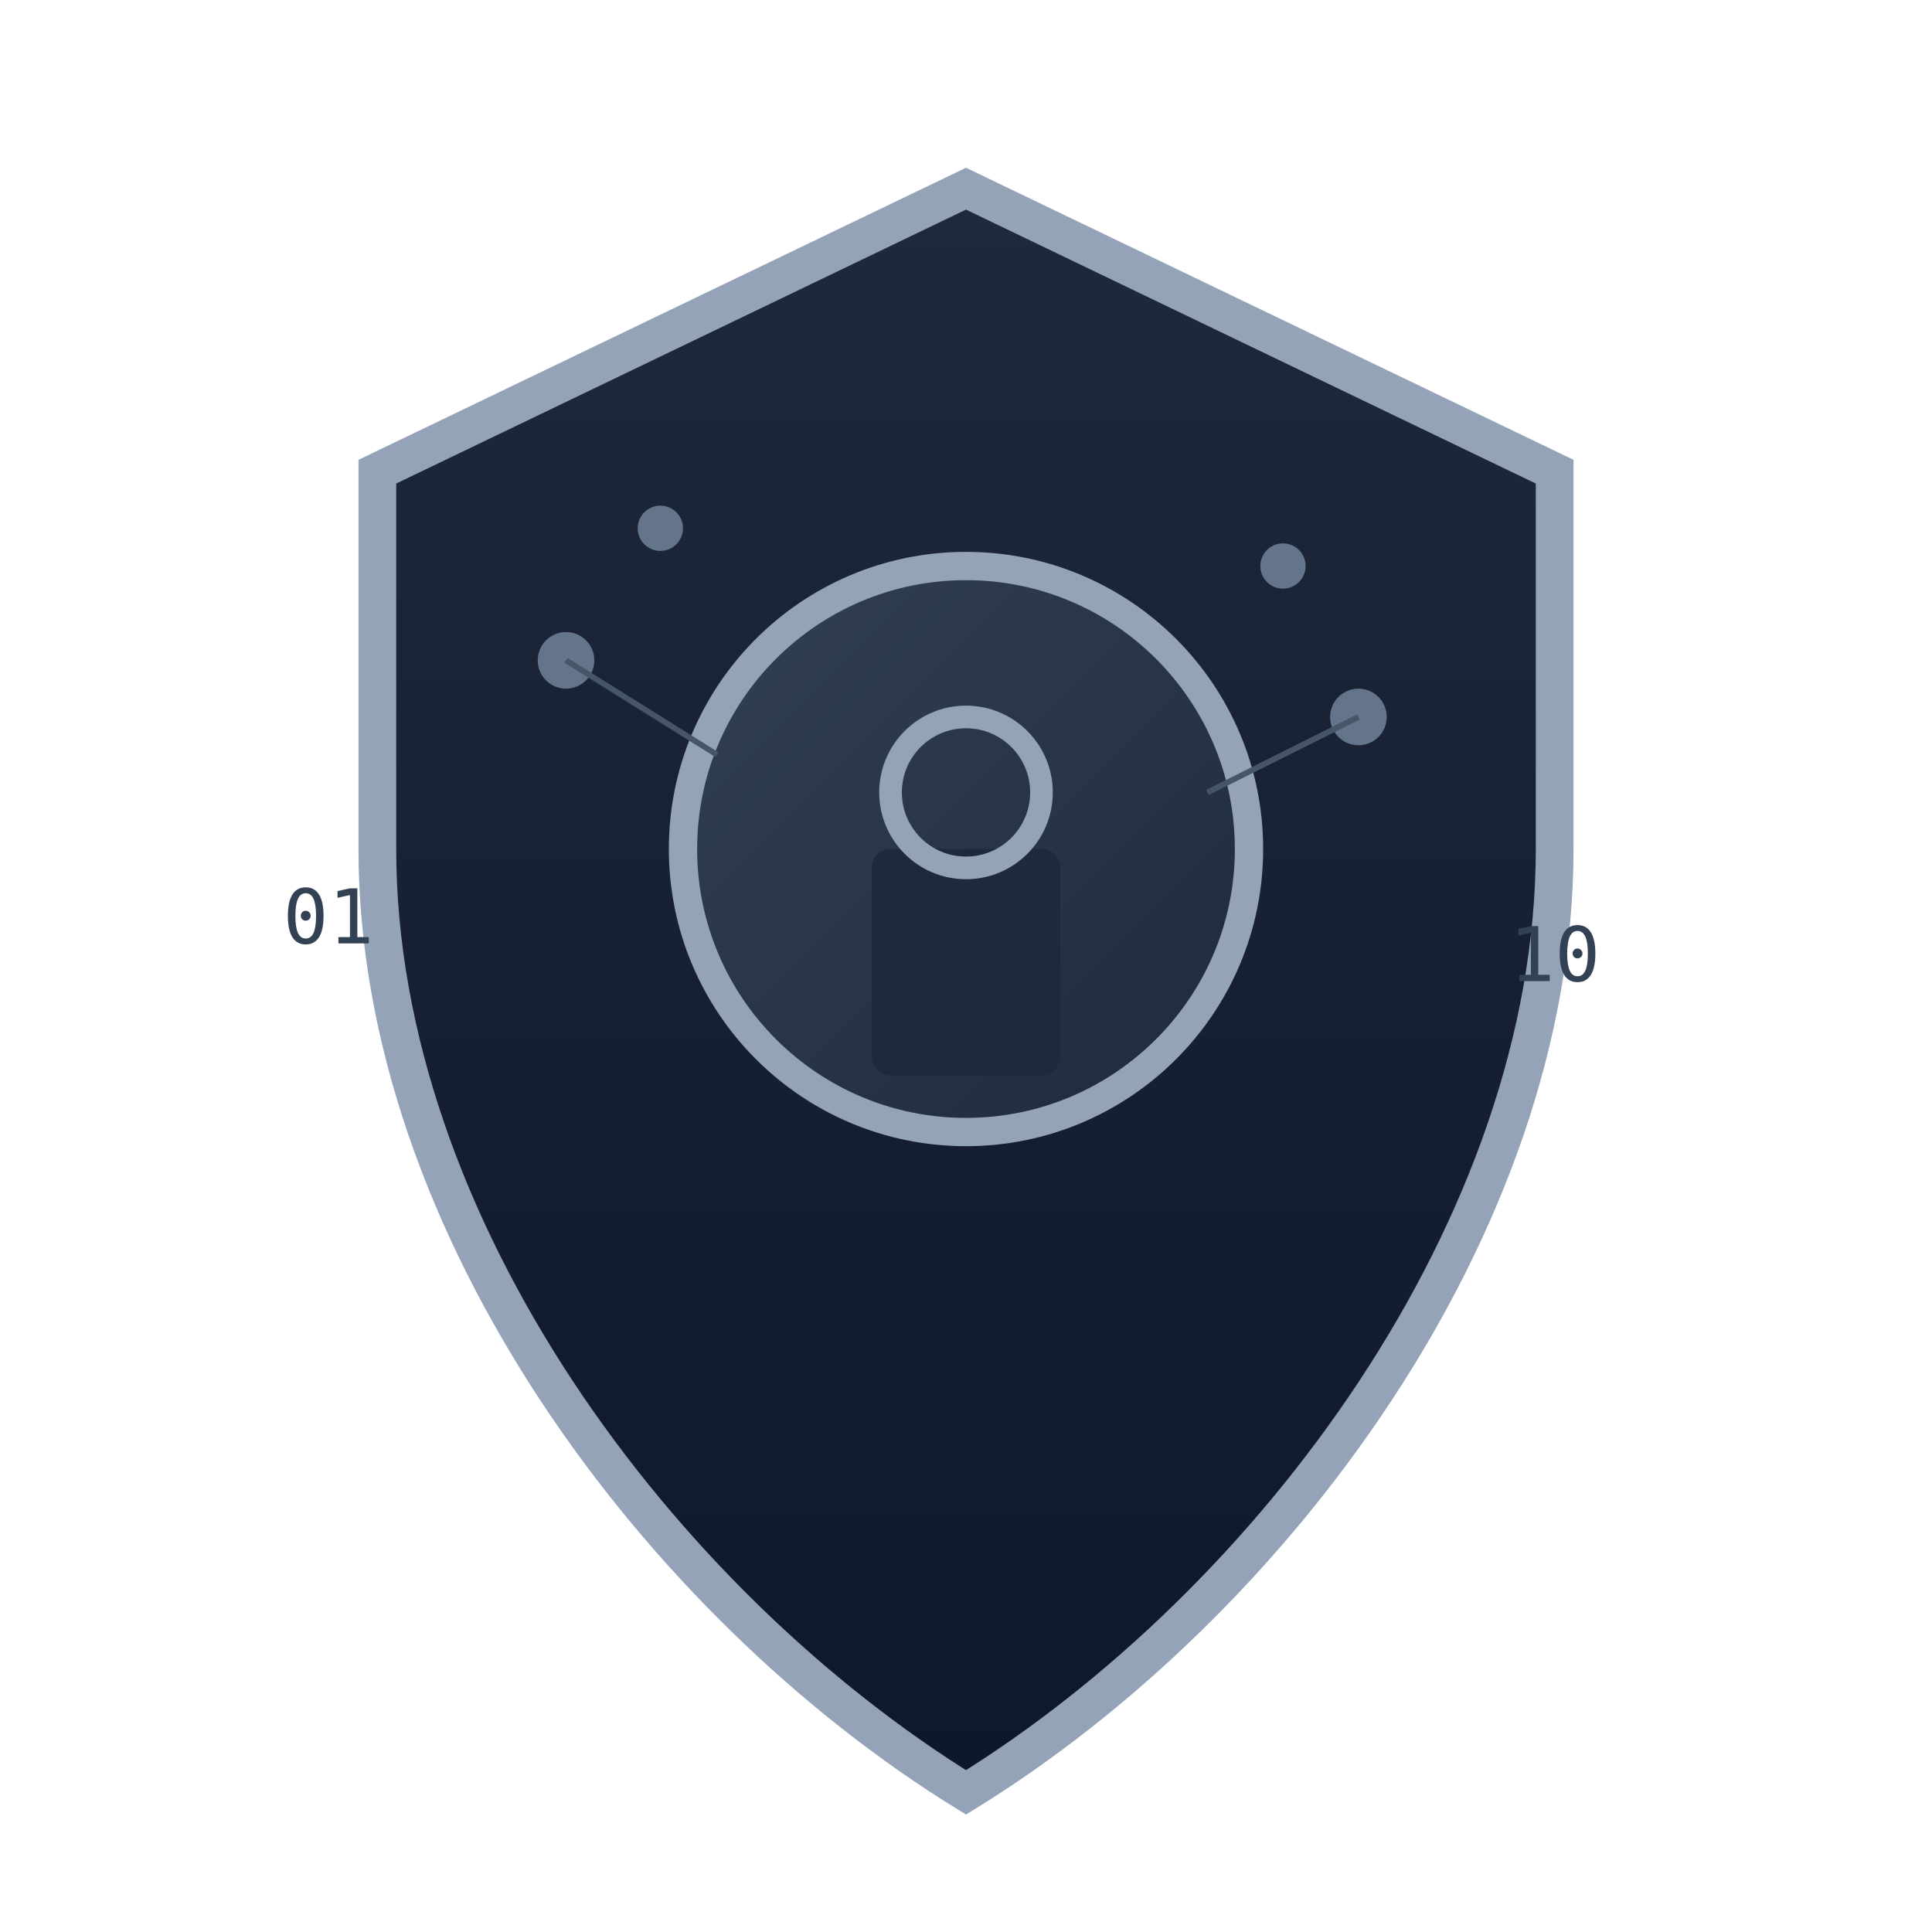
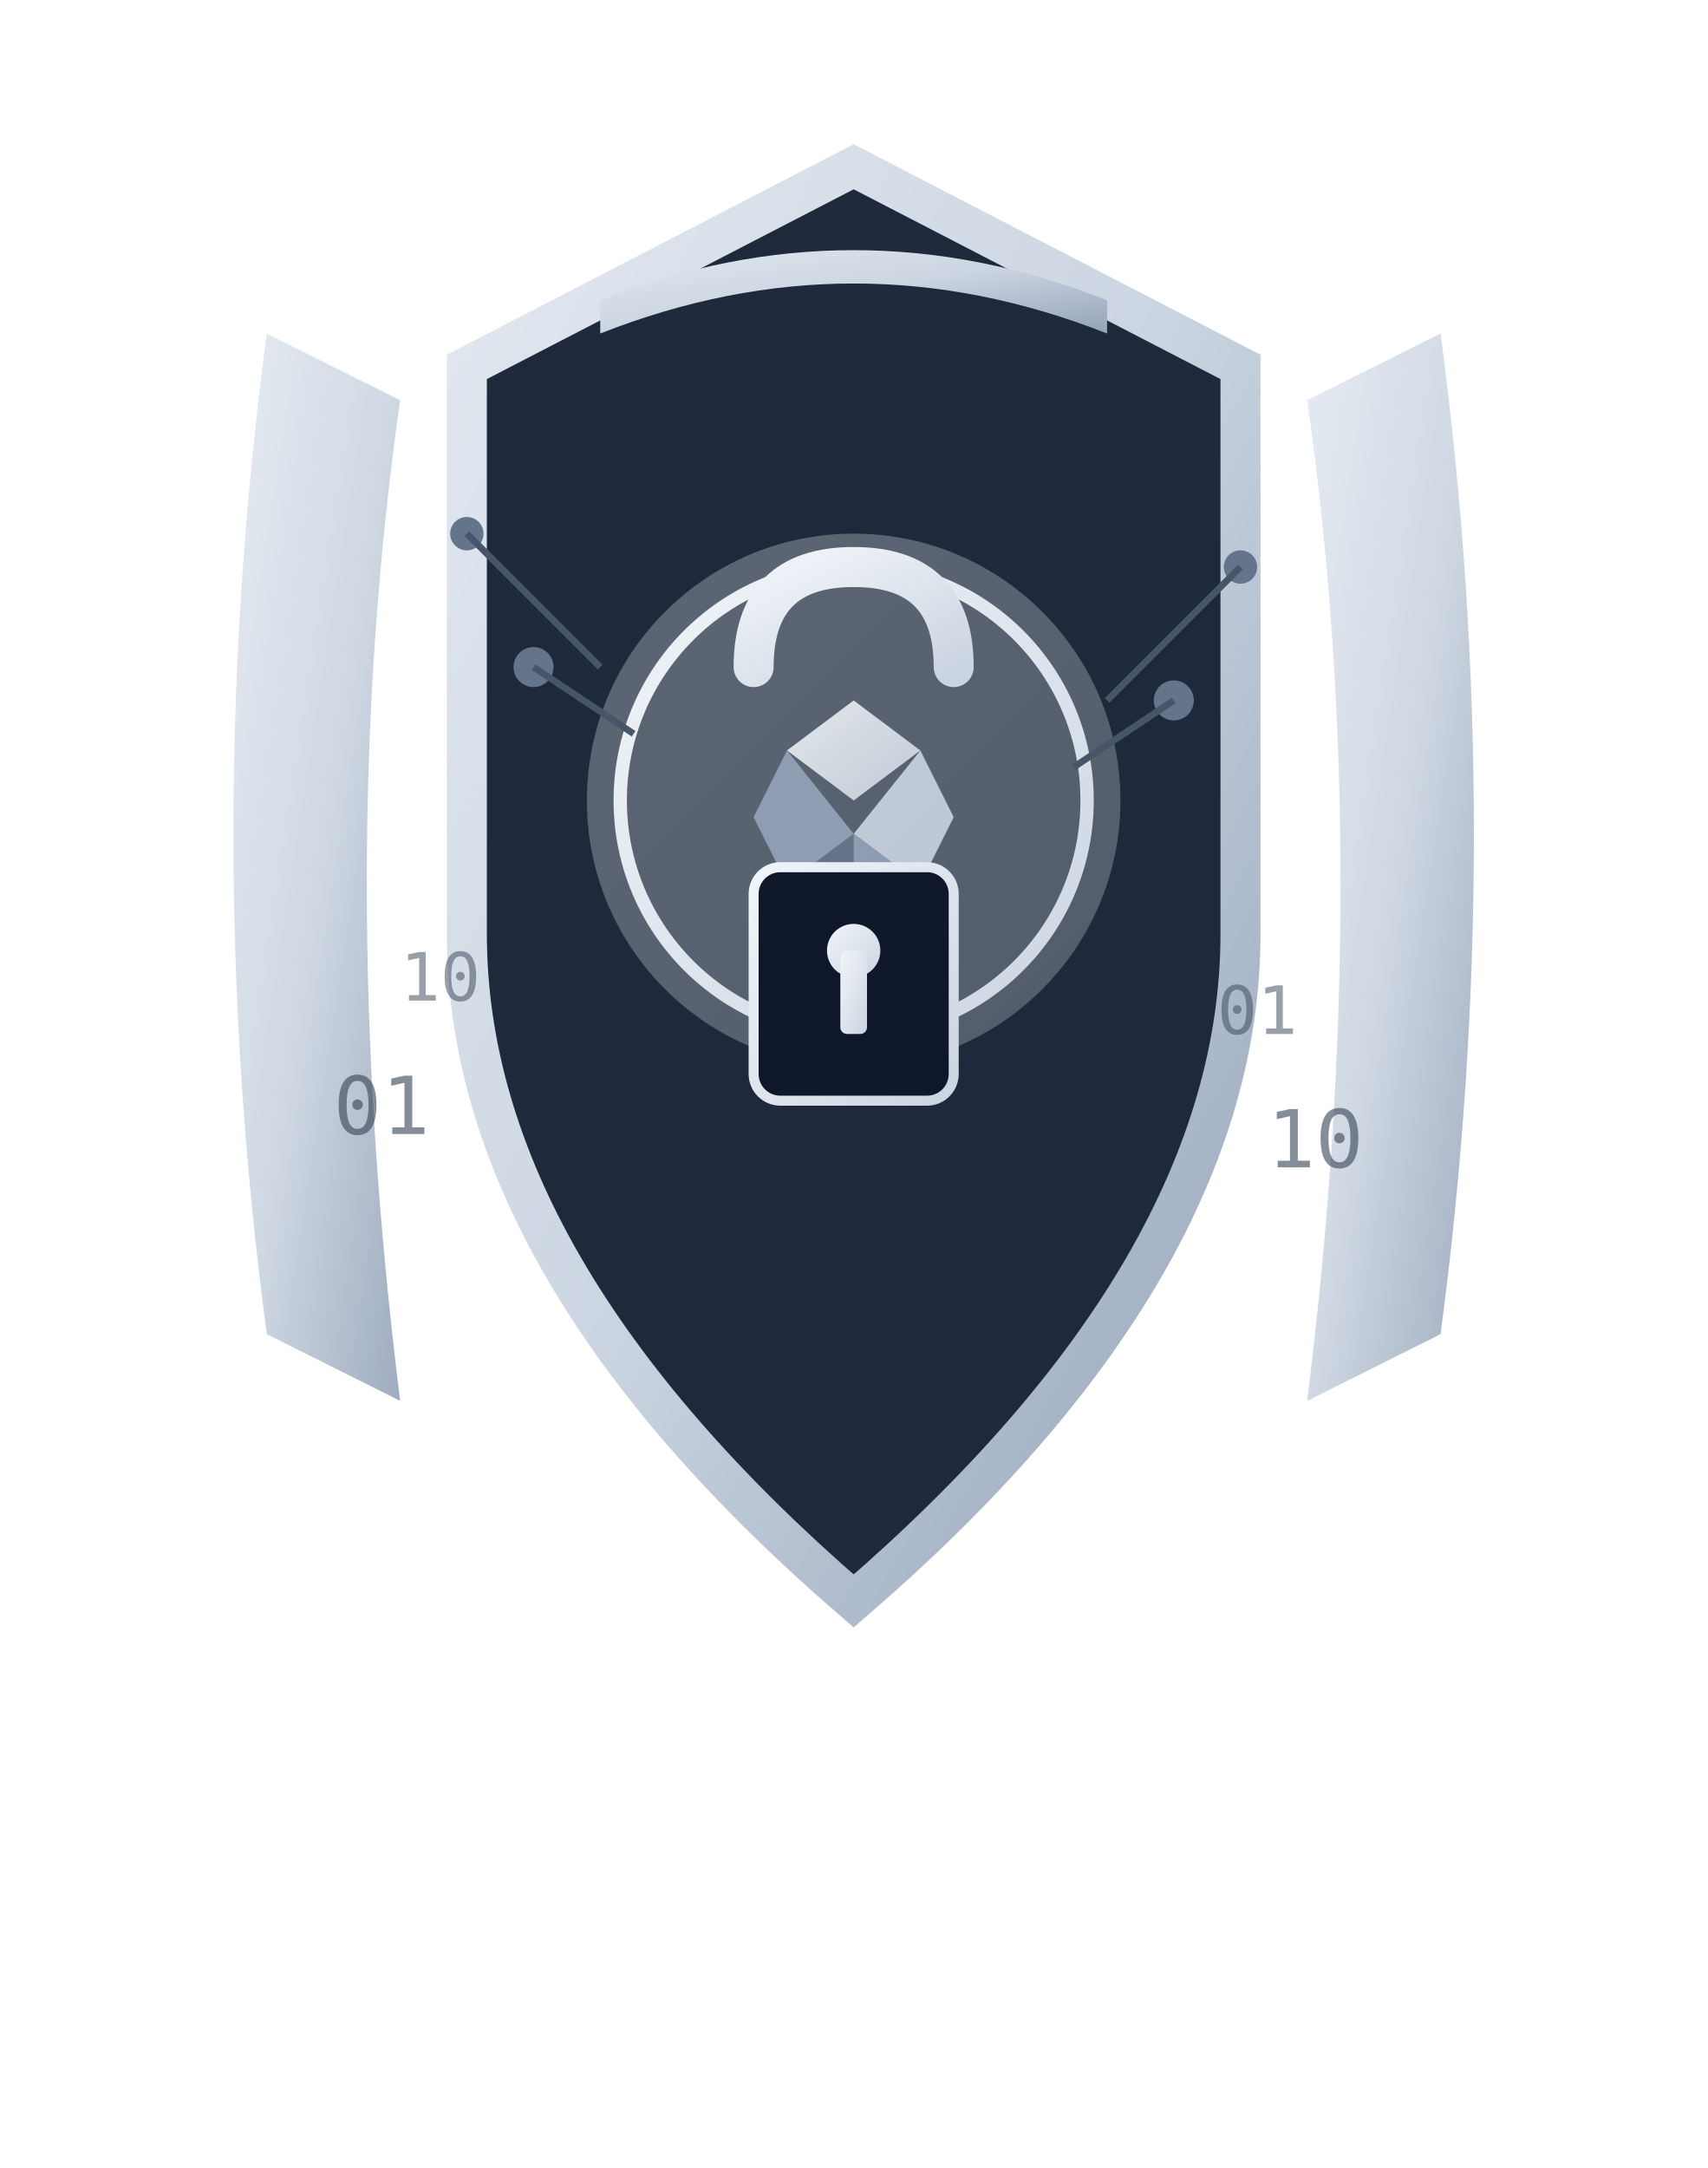
- <svg xmlns="http://www.w3.org/2000/svg" viewBox="0 0 1024 1024" fill="none">
-   <path d="M512 100L200 250V450C200 650 350 850 512 950C674 850 824 650 824 450V250L512 100Z" fill="url(#gradient1)" stroke="#94a3b8" stroke-width="20" />
-   <circle cx="512" cy="450" r="150" fill="url(#gradient2)" stroke="#94a3b8" stroke-width="15" />
-   <rect x="462" y="450" width="100" height="120" rx="10" fill="#1e293b" />
-   <circle cx="512" cy="420" r="40" fill="none" stroke="#94a3b8" stroke-width="12" />
-   <circle cx="300" cy="350" r="15" fill="#64748b" />
-   <circle cx="350" cy="280" r="12" fill="#64748b" />
-   <circle cx="720" cy="380" r="15" fill="#64748b" />
-   <circle cx="680" cy="300" r="12" fill="#64748b" />
-   <line x1="300" y1="350" x2="380" y2="400" stroke="#475569" stroke-width="3" />
-   <line x1="720" y1="380" x2="640" y2="420" stroke="#475569" stroke-width="3" />
-   <text x="150" y="500" font-family="monospace" font-size="40" fill="#334155">01</text>
-   <text x="800" y="520" font-family="monospace" font-size="40" fill="#334155">10</text>
+ <svg xmlns="http://www.w3.org/2000/svg" viewBox="0 0 512 650" fill="none">
  <defs>
-     <linearGradient id="gradient1" x1="0%" y1="0%" x2="0%" y2="100%">
-       <stop offset="0%" style="stop-color:#1e293b;stop-opacity:1" />
-       <stop offset="100%" style="stop-color:#0f172a;stop-opacity:1" />
+     <linearGradient id="metalGrad" x1="0%" y1="0%" x2="100%" y2="100%">
+       <stop offset="0%" style="stop-color:#e2e8f0;stop-opacity:1" />
+       <stop offset="50%" style="stop-color:#cbd5e1;stop-opacity:1" />
+       <stop offset="100%" style="stop-color:#94a3b8;stop-opacity:1" />
    </linearGradient>
-     <linearGradient id="gradient2" x1="0%" y1="0%" x2="100%" y2="100%">
-       <stop offset="0%" style="stop-color:#334155;stop-opacity:1" />
-       <stop offset="100%" style="stop-color:#1e293b;stop-opacity:1" />
+     <linearGradient id="lockGrad" x1="0%" y1="0%" x2="100%" y2="100%">
+       <stop offset="0%" style="stop-color:#f1f5f9;stop-opacity:1" />
+       <stop offset="100%" style="stop-color:#cbd5e1;stop-opacity:1" />
    </linearGradient>
  </defs>
+   <path d="M80 100 Q60 250 80 400 L120 420 Q100 260 120 120 Z" fill="url(#metalGrad)" opacity="0.9" />
+   <path d="M432 100 Q452 250 432 400 L392 420 Q412 260 392 120 Z" fill="url(#metalGrad)" opacity="0.9" />
+   <path d="M256 50 L140 110 L140 280 Q140 380 256 480 Q372 380 372 280 L372 110 Z" fill="#1e293b" stroke="url(#metalGrad)" stroke-width="12" />
+   <path d="M180 90 Q256 60 332 90 L332 100 Q256 70 180 100 Z" fill="url(#metalGrad)" />
+   <circle cx="256" cy="240" r="80" fill="url(#lockGrad)" opacity="0.3" />
+   <circle cx="256" cy="240" r="70" fill="none" stroke="url(#lockGrad)" stroke-width="4" />
+   <path d="M226 200 Q226 170 256 170 Q286 170 286 200" fill="none" stroke="url(#lockGrad)" stroke-width="12" stroke-linecap="round" />
+   <g opacity="0.9">
+     <polygon points="256,210 276,225 256,240 236,225" fill="url(#lockGrad)" />
+     <polygon points="236,225 226,245 236,265 256,250" fill="#94a3b8" />
+     <polygon points="276,225 286,245 276,265 256,250" fill="#cbd5e1" />
+     <polygon points="236,265 246,285 256,280 256,250" fill="#64748b" />
+     <polygon points="276,265 266,285 256,280 256,250" fill="#94a3b8" />
+   </g>
+   <rect x="226" y="260" width="60" height="70" rx="8" fill="#0f172a" stroke="url(#lockGrad)" stroke-width="3" />
+   <circle cx="256" cy="285" r="8" fill="url(#lockGrad)" />
+   <rect x="252" y="285" width="8" height="25" rx="2" fill="url(#lockGrad)" />
+   <circle cx="160" cy="200" r="6" fill="#64748b" />
+   <circle cx="140" cy="160" r="5" fill="#64748b" />
+   <line x1="160" y1="200" x2="190" y2="220" stroke="#475569" stroke-width="2" />
+   <line x1="140" y1="160" x2="180" y2="200" stroke="#475569" stroke-width="2" />
+   <circle cx="352" cy="210" r="6" fill="#64748b" />
+   <circle cx="372" cy="170" r="5" fill="#64748b" />
+   <line x1="352" y1="210" x2="322" y2="230" stroke="#475569" stroke-width="2" />
+   <line x1="372" y1="170" x2="332" y2="210" stroke="#475569" stroke-width="2" />
+   <text x="100" y="340" font-family="monospace" font-size="24" fill="#334155" opacity="0.6">01</text>
+   <text x="380" y="350" font-family="monospace" font-size="24" fill="#334155" opacity="0.6">10</text>
+   <text x="120" y="300" font-family="monospace" font-size="20" fill="#334155" opacity="0.5">10</text>
+   <text x="365" y="310" font-family="monospace" font-size="20" fill="#334155" opacity="0.5">01</text>
</svg>
